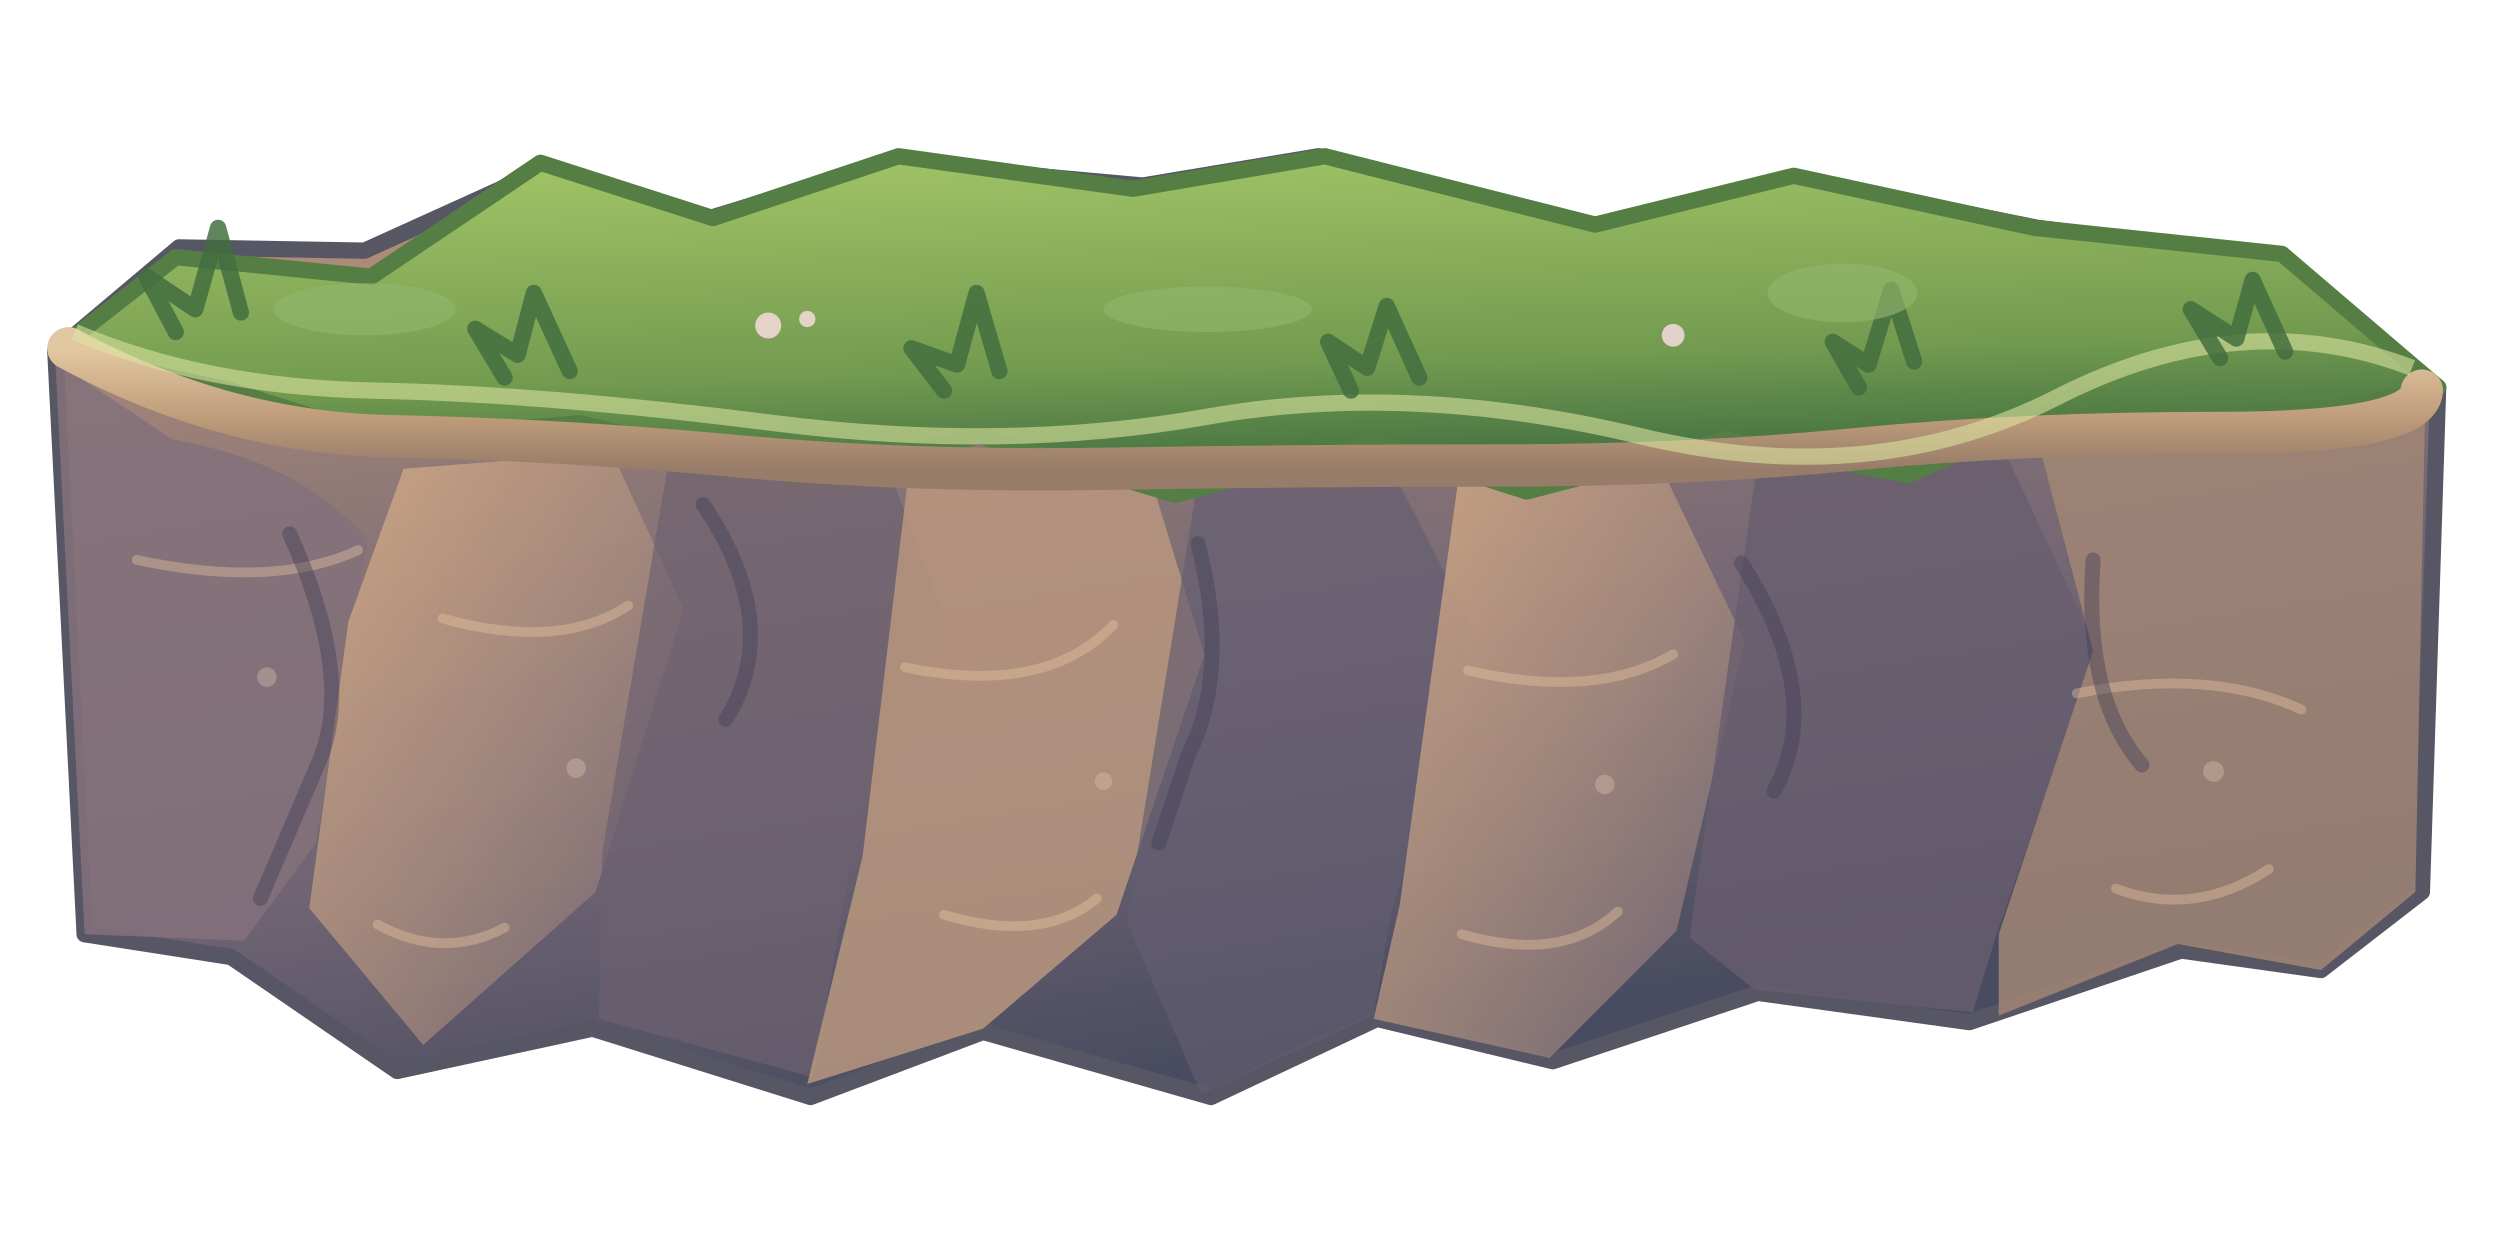
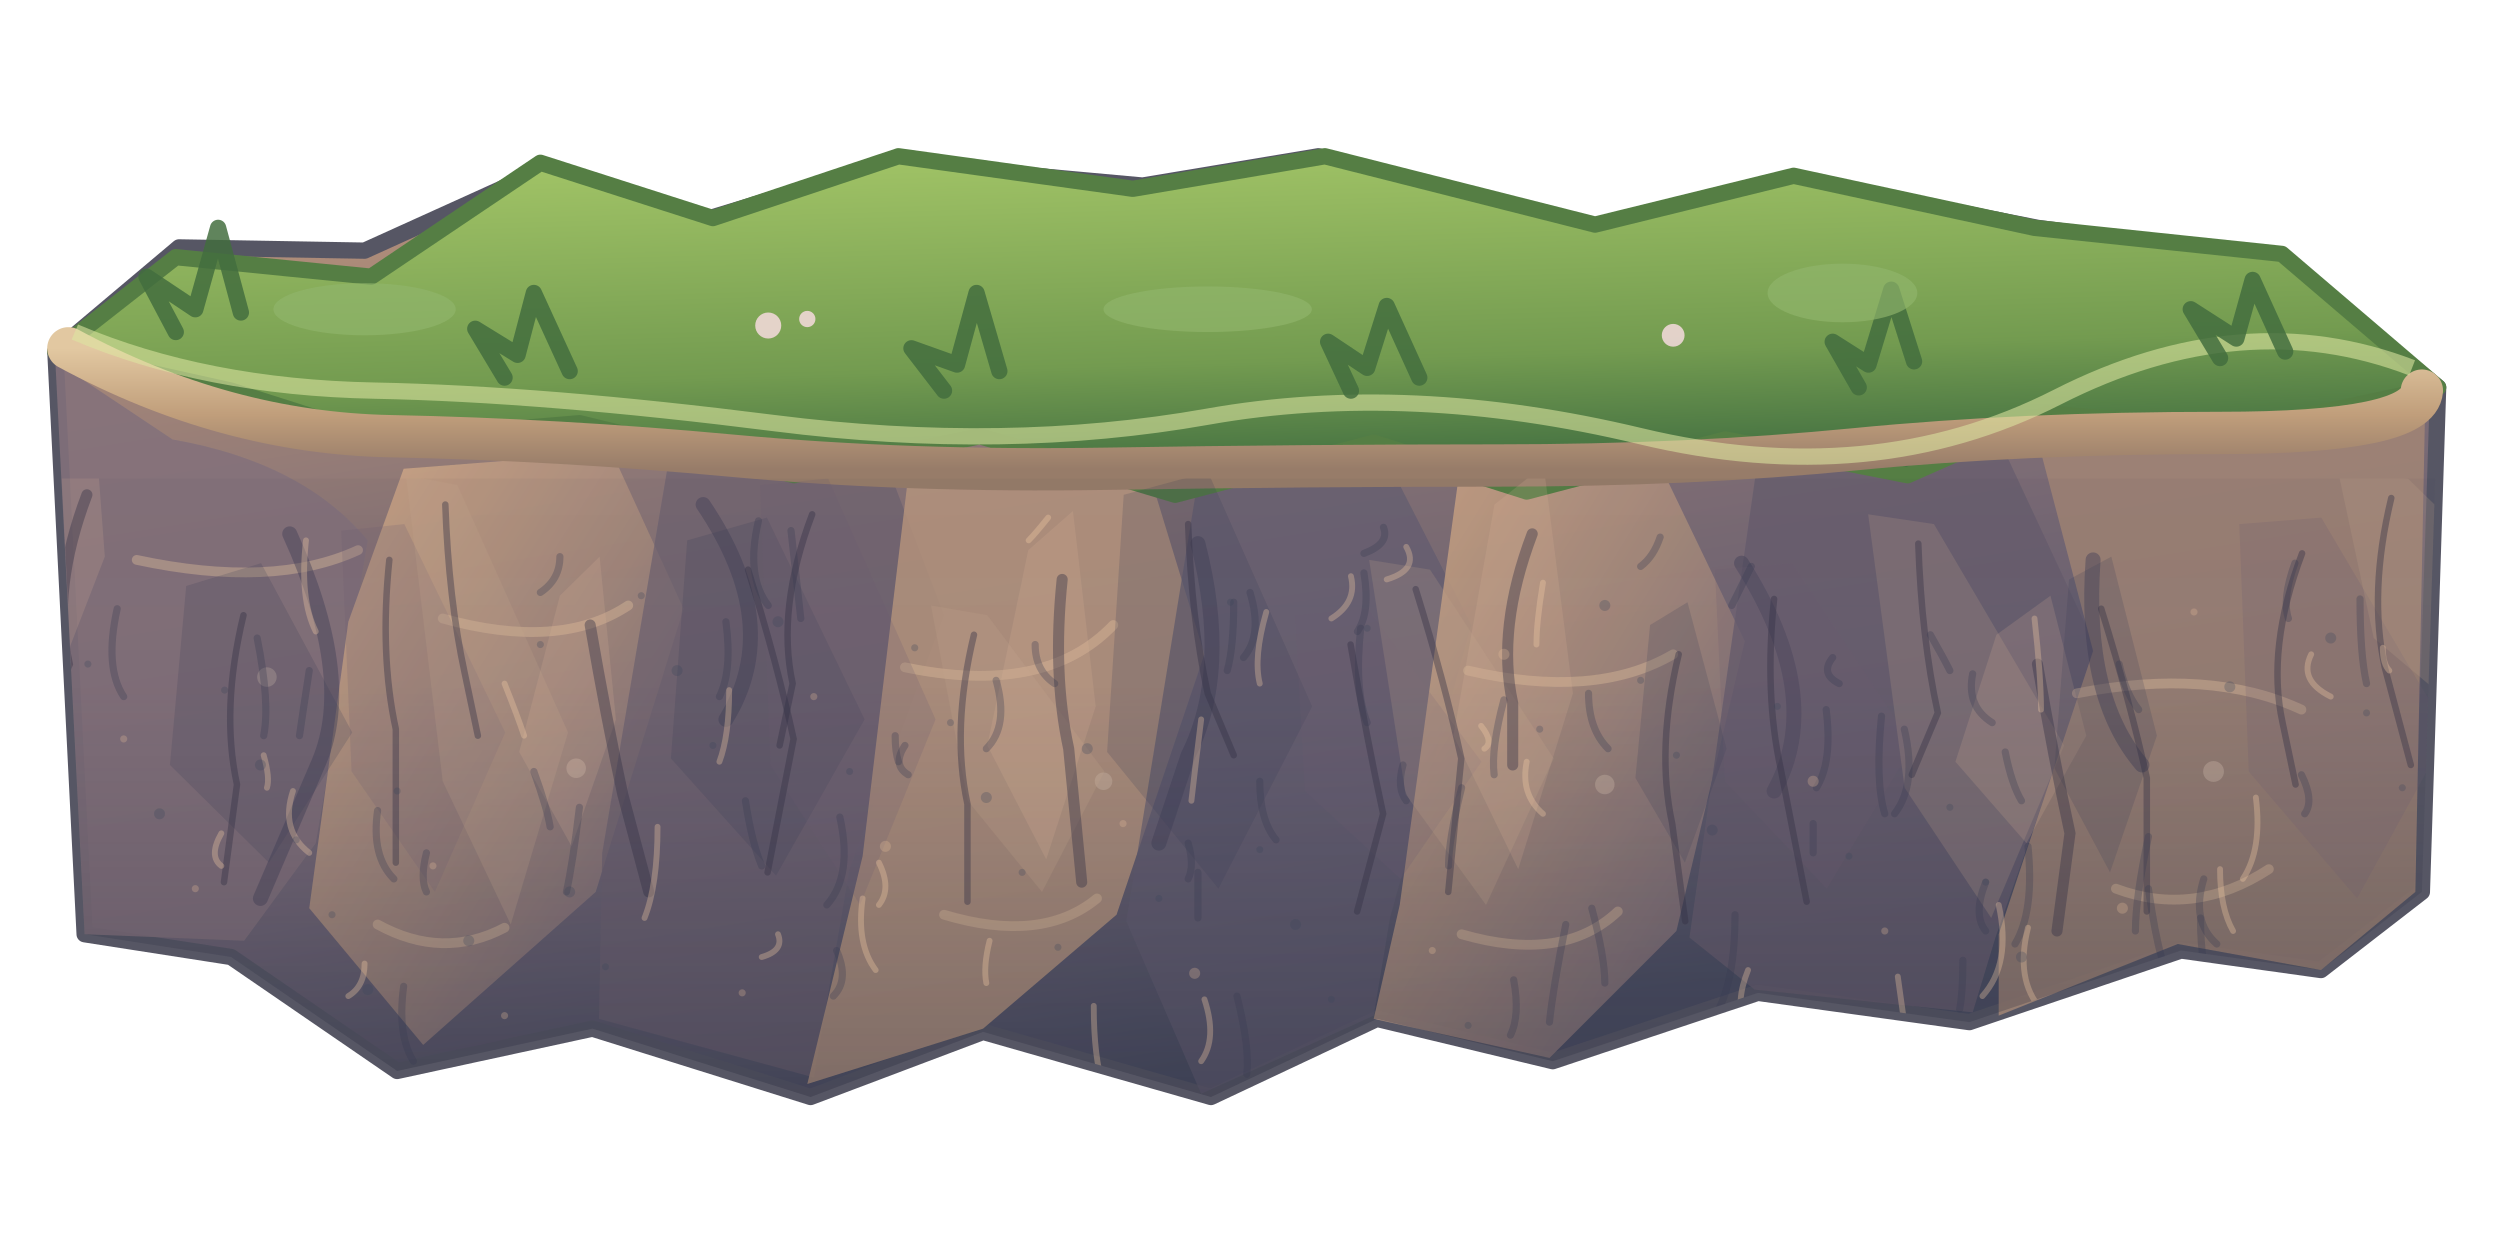
<svg xmlns="http://www.w3.org/2000/svg" viewBox="0 0 768 384">
  <defs>
    <linearGradient id="stone" x1="0" y1="0" x2=".4" y2="1">
      <stop stop-color="#bd967b" />
      <stop offset=".37" stop-color="#8d7776" />
      <stop offset=".7" stop-color="#716574" />
      <stop offset="1" stop-color="#494c60" />
    </linearGradient>
    <linearGradient id="slab" x1="0" y1="0" x2="1" y2="1">
      <stop stop-color="#d9ae88" />
      <stop offset=".52" stop-color="#a88b7c" />
      <stop offset="1" stop-color="#726677" />
    </linearGradient>
    <linearGradient id="turf" x1="0" y1="0" x2=".2" y2="1">
      <stop stop-color="#a5c768" />
      <stop offset=".68" stop-color="#739b50" />
      <stop offset="1" stop-color="#426f41" />
    </linearGradient>
    <linearGradient id="rim" x1="0" y1="0" x2="0" y2="1">
      <stop stop-color="#e2c8a1" />
      <stop offset=".55" stop-color="#c09e7b" />
      <stop offset="1" stop-color="#977c69" />
    </linearGradient>
  </defs>
  <path d="M17 108 55 76 112 77 165 53 218 67 274 50 351 57 405 48 487 70 550 55 626 70 701 80 749 119 744 274 713 298 670 292 605 314 540 305 477 326 423 313 372 337 302 317 249 337 182 316 122 329 71 294 26 287Z" fill="url(#stone)" stroke="#565664" stroke-width="5" stroke-linejoin="round" />
  <path d="M53 135Q93 142 113 166L97 259 75 289 26 287 17 111Z" fill="#83717b" opacity=".86" />
  <path d="M124 144 188 139 210 187 183 274 130 321 95 279 107 191Z" fill="url(#slab)" opacity=".83" />
  <path d="M205 144 268 131 290 189 261 267 250 331 184 313 185 262Z" fill="#6c6170" opacity=".68" />
  <path d="M280 138 352 142 370 201 343 281 302 316 248 333 265 263Z" fill="#bb987e" opacity=".83" />
  <path d="M370 135 429 147 452 192 427 282 422 312 369 336 346 283Z" fill="#625d70" opacity=".67" />
  <path d="M449 140 511 145 536 197 515 286 476 325 422 313 430 278Z" fill="url(#slab)" opacity=".84" />
  <path d="M540 141 616 139 644 199 613 288 606 311 539 304 519 288Z" fill="#685e6e" opacity=".79" />
  <path d="M627 139 719 119 745 125 742 274 713 298 669 290 614 312 614 287 643 200Z" fill="#a48675" opacity=".82" />
  <g stroke="#e9c5a0" stroke-width="3" stroke-linecap="round" fill="none" opacity=".40">
    <path d="M42 172q42 9 68-3M136 190q36 10 57-4M278 205q43 9 64-13M451 206q39 9 63-5M638 213q41-8 69 5" />
    <path d="M116 284q20 11 39 1M290 281q30 9 47-5M449 287q31 9 48-7M650 273q24 9 47-6" />
  </g>
  <g stroke="#413e56" stroke-width="4.6" stroke-linecap="round" fill="none" opacity=".43">
    <path d="M89 164q20 44 9 70l-18 42M216 155q25 37 7 66M368 167q10 39-3 65l-9 27M535 173q26 41 10 70M643 172q-3 42 15 63" />
  </g>
  <path d="M17 108 54 79 114 85 166 50 219 67 276 48 348 58 407 48 490 69 551 54 625 70 701 78 749 119  688 132 629 127 586 146 530 135 469 151 422 136 361 152 301 134 244 146 178 130 118 135 71 120Z" fill="url(#turf)" stroke="#557e44" stroke-width="5" stroke-linejoin="round" />
  <path d="M21 107Q69 133 120 134T225 140T340 144T460 143T570 138T682 133T744 120" fill="none" stroke="url(#rim)" stroke-width="13" stroke-linejoin="round" stroke-linecap="round" />
  <path d="M23 102Q63 119 115 120T238 130T371 128T504 134T632 122T741 113" fill="none" stroke="#dce6a1" stroke-width="5" opacity=".58" />
  <g fill="none" stroke="#426d3e" stroke-width="5" stroke-linecap="round" stroke-linejoin="round" opacity=".84">
    <path d="m54 102-9-17 15 10 7-25 7 26M155 116l-9-15 13 8 5-19 11 24M290 120l-10-13 14 5 6-22 7 24" />
    <path d="m415 120-7-15 12 8 6-19 10 22M571 119l-8-14 11 7 7-23 7 22M682 110l-9-15 14 9 5-18 10 22" />
  </g>
  <g fill="#91b56c" opacity=".65">
    <ellipse cx="112" cy="95" rx="28" ry="8" />
    <ellipse cx="371" cy="95" rx="32" ry="7" />
    <ellipse cx="566" cy="90" rx="23" ry="9" />
  </g>
  <g fill="#d9c3b0" opacity=".38">
    <circle cx="82" cy="208" r="3" />
    <circle cx="177" cy="236" r="3" />
    <circle cx="339" cy="240" r="2.7" />
    <circle cx="493" cy="241" r="3" />
    <circle cx="680" cy="237" r="3.2" />
  </g>
  <g fill="#f7dbdf" opacity=".84">
    <circle cx="236" cy="100" r="4" />
    <circle cx="248" cy="98" r="2.5" />
    <circle cx="514" cy="103" r="3.5" />
  </g>
+   <defs>
+     <clipPath id="v7-rock-silhouette">
+       <path d="M17 108 55 76 112 77 165 53 218 67 274 50 351 57 405 48 487 70 550 55 626 70 701 80 749 119 744 274 713 298 670 292 605 314 540 305 477 326 423 313 372 337 302 317 249 337 182 316 122 329 71 294 26 287Z" />
+     </clipPath>
+     <clipPath id="v7-rock-face">
+       <rect x="0" y="147" width="768" height="237" />
+     </clipPath>
+     <linearGradient id="v7-occlusion" x1="0" y1="0" x2="0" y2="1">
+       <stop stop-color="#302e46" stop-opacity="0" />
+       <stop offset=".55" stop-color="#2f3245" stop-opacity=".06" />
+       <stop offset="1" stop-color="#252739" stop-opacity=".42" />
+     </linearGradient>
+   </defs>
+   <g clip-path="url(#v7-rock-silhouette)">
+     <g clip-path="url(#v7-rock-face)">
+       <rect width="768" height="384" fill="url(#v7-occlusion)" />
+       <g>
+         <path d="M18.4 143l10.8 -12l3.0 40l-12.0 31l-14.3 -23Z" fill="#e0b89b" opacity="0.17" />
+         <path d="M57.2 180l23.0 -7l28.0 52l-25.6 40l-30.4 -30Z" fill="#383b53" opacity="0.2" />
+         <path d="M104.8 163l19.4 -2l31.0 64l-21.6 49l-25.6 -37Z" fill="#6b586e" opacity="0.2" />
+         <path d="M124.7 146l15.8 3l34.0 76l-17.6 59l-20.9 -44Z" fill="#c1a58a" opacity="0.2" />
+         <path d="M172.0 183l12.2 -12l5.0 50l-13.6 39l-16.1 -29Z" fill="#e0b89b" opacity="0.17" />
+         <path d="M211.1 166l24.5 -7l30.0 62l-27.2 48l-32.3 -36Z" fill="#383b53" opacity="0.2" />
+         <path d="M233.5 149l20.9 -2l33.0 74l-23.2 57l-27.5 -43Z" fill="#6b586e" opacity="0.2" />
+         <path d="M286.0 186l17.3 3l36.0 48l-19.2 37l-22.8 -28Z" fill="#c1a58a" opacity="0.2" />
+         <path d="M315.9 169l13.7 -12l7.0 60l-15.2 47l-18.1 -35Z" fill="#e0b89b" opacity="0.17" />
+         <path d="M345.2 152l25.9 -7l32.0 72l-28.8 56l-34.2 -42Z" fill="#383b53" opacity="0.2" />
+         <path d="M397.8 189l22.3 -2l35.0 47l-24.8 36l-29.4 -27Z" fill="#6b586e" opacity="0.2" />
+         <path d="M420.6 172l18.7 3l38.0 58l-20.8 45l-24.7 -34Z" fill="#c1a58a" opacity="0.2" />
+         <path d="M459.1 155l15.1 -12l9.0 70l-16.8 54l-19.9 -41Z" fill="#e0b89b" opacity="0.17" />
+         <path d="M506.9 192l11.5 -7l12.0 45l-12.8 35l-15.2 -26Z" fill="#383b53" opacity="0.2" />
+         <path d="M526.8 175l23.8 -2l37.0 56l-26.4 44l-31.3 -33Z" fill="#6b586e" opacity="0.2" />
+         <path d="M573.9 158l20.2 3l40.0 68l-22.4 53l-26.6 -40Z" fill="#c1a58a" opacity="0.2" />
+         <path d="M613.3 195l16.6 -12l11.0 43l-18.4 33l-21.8 -25Z" fill="#e0b89b" opacity="0.17" />
+         <path d="M635.6 178l13.0 -7l14.0 55l-14.4 42l-17.1 -32Z" fill="#383b53" opacity="0.2" />
+         <path d="M687.9 161l25.2 -2l39.0 66l-28.0 51l-33.3 -39Z" fill="#6b586e" opacity="0.2" />
+         <path d="M718.1 144l21.6 3l42.0 41l-24.0 32l-28.5 -24Z" fill="#c1a58a" opacity="0.2" />
+       </g>
+       <g>
+         <path d="M26.7 152q-11 29 -6 52l-8 19" fill="none" stroke="#323044" stroke-width="3.4" stroke-linecap="round" opacity=".40" />
+         <path d="M74.8 189q-7 29 -2 52l-4 30" fill="none" stroke="#323044" stroke-width="2" stroke-linecap="round" opacity=".40" />
+         <path d="M119.6 172q-3 29 2 52l0 41" fill="none" stroke="#323044" stroke-width="2" stroke-linecap="round" opacity=".40" />
+         <path d="M136.8 155q1 29 6 52l4 19" fill="none" stroke="#323044" stroke-width="2" stroke-linecap="round" opacity=".40" />
+         <path d="M181.3 192q5 29 10 52l8 30" fill="none" stroke="#323044" stroke-width="3.4" stroke-linecap="round" opacity=".40" />
+         <path d="M229.8 175q9 29 14 52l-8 41" fill="none" stroke="#323044" stroke-width="2" stroke-linecap="round" opacity=".40" />
+         <path d="M249.5 158q-11 29 -6 52l-4 19" fill="none" stroke="#323044" stroke-width="2" stroke-linecap="round" opacity=".40" />
+         <path d="M299.2 195q-7 29 -2 52l0 30" fill="none" stroke="#323044" stroke-width="2" stroke-linecap="round" opacity=".40" />
+         <path d="M326.3 178q-3 29 2 52l4 41" fill="none" stroke="#323044" stroke-width="3.4" stroke-linecap="round" opacity=".40" />
+         <path d="M365.0 161q1 29 6 52l8 19" fill="none" stroke="#323044" stroke-width="2" stroke-linecap="round" opacity=".40" />
+         <path d="M414.9 198q5 29 10 52l-8 30" fill="none" stroke="#323044" stroke-width="2" stroke-linecap="round" opacity=".40" />
+         <path d="M434.9 181q9 29 14 52l-4 41" fill="none" stroke="#323044" stroke-width="2" stroke-linecap="round" opacity=".40" />
+         <path d="M470.7 164q-11 29 -6 52l0 19" fill="none" stroke="#323044" stroke-width="3.4" stroke-linecap="round" opacity=".40" />
+         <path d="M515.7 201q-7 29 -2 52l4 30" fill="none" stroke="#323044" stroke-width="2" stroke-linecap="round" opacity=".40" />
+         <path d="M545.0 184q-3 29 2 52l8 41" fill="none" stroke="#323044" stroke-width="2" stroke-linecap="round" opacity=".40" />
+         <path d="M589.3 167q1 29 6 52l-8 19" fill="none" stroke="#323044" stroke-width="2" stroke-linecap="round" opacity=".40" />
+         <path d="M625.9 204q5 29 10 52l-4 30" fill="none" stroke="#323044" stroke-width="3.4" stroke-linecap="round" opacity=".40" />
+         <path d="M645.5 187q9 29 14 52l0 41" fill="none" stroke="#323044" stroke-width="2" stroke-linecap="round" opacity=".40" />
+         <path d="M707.2 170q-11 29 -6 52l4 19" fill="none" stroke="#323044" stroke-width="2" stroke-linecap="round" opacity=".40" />
+         <path d="M734.6 153q-7 29 -2 52l8 30" fill="none" stroke="#323044" stroke-width="2" stroke-linecap="round" opacity=".40" />
+       </g>
+       <g>
+         <path d="M322 159q-4 5 -6 7" stroke="#f8d0a8" stroke-width="1.8" opacity="0.32" fill="none" stroke-linecap="round" />
+         <path d="M95 206q-2 13 -3 20" stroke="#363a50" stroke-width="2.2" opacity="0.31" fill="none" stroke-linecap="round" />
+         <path d="M557 253q0 6 0 9" stroke="#363a50" stroke-width="2.2" opacity="0.31" fill="none" stroke-linecap="round" />
+         <path d="M583 300q2 14 3 22" stroke="#f8d0a8" stroke-width="1.8" opacity="0.32" fill="none" stroke-linecap="round" />
+         <path d="M593 195q4 7 6 11" stroke="#363a50" stroke-width="2.2" opacity="0.31" fill="none" stroke-linecap="round" />
+         <path d="M449 242q-4 16 -4 24" stroke="#363a50" stroke-width="2.2" opacity="0.31" fill="none" stroke-linecap="round" />
+         <path d="M304 289q-2 8 -1 13" stroke="#f8d0a8" stroke-width="1.8" opacity="0.32" fill="none" stroke-linecap="round" />
+         <path d="M725 184q0 17 2 26" stroke="#363a50" stroke-width="2.2" opacity="0.31" fill="none" stroke-linecap="round" />
+         <path d="M616 231q2 10 5 15" stroke="#363a50" stroke-width="2.2" opacity="0.31" fill="none" stroke-linecap="round" />
+         <path d="M614 278q4 18 -5 28" stroke="#f8d0a8" stroke-width="1.8" opacity="0.32" fill="none" stroke-linecap="round" />
+         <path d="M705 173q-4 11 -2 17" stroke="#363a50" stroke-width="2.2" opacity="0.31" fill="none" stroke-linecap="round" />
+         <path d="M578 220q-2 20 1 30" stroke="#363a50" stroke-width="2.2" opacity="0.31" fill="none" stroke-linecap="round" />
+         <path d="M682 267q0 12 4 19" stroke="#f8d0a8" stroke-width="1.8" opacity="0.32" fill="none" stroke-linecap="round" />
+         <path d="M425 162q2 5 -6 8" stroke="#363a50" stroke-width="2.2" opacity="0.31" fill="none" stroke-linecap="round" />
+         <path d="M306 209q4 14 -3 21" stroke="#363a50" stroke-width="2.2" opacity="0.31" fill="none" stroke-linecap="round" />
+         <path d="M68 256q-4 7 0 10" stroke="#f8d0a8" stroke-width="1.8" opacity="0.32" fill="none" stroke-linecap="round" />
+         <path d="M124 303q-2 15 3 23" stroke="#363a50" stroke-width="2.2" opacity="0.31" fill="none" stroke-linecap="round" />
+         <path d="M318 198q0 8 6 12" stroke="#363a50" stroke-width="2.2" opacity="0.31" fill="none" stroke-linecap="round" />
+         <path d="M693 245q2 16 -4 25" stroke="#f8d0a8" stroke-width="1.8" opacity="0.32" fill="none" stroke-linecap="round" />
+         <path d="M257 292q4 9 -1 14" stroke="#363a50" stroke-width="2.2" opacity="0.31" fill="none" stroke-linecap="round" />
+         <path d="M36 187q-4 18 2 27" stroke="#363a50" stroke-width="2.2" opacity="0.31" fill="none" stroke-linecap="round" />
+         <path d="M469 234q-2 10 5 16" stroke="#f8d0a8" stroke-width="1.8" opacity="0.32" fill="none" stroke-linecap="round" />
+         <path d="M533 281q0 19 -5 29" stroke="#363a50" stroke-width="2.2" opacity="0.31" fill="none" stroke-linecap="round" />
+         <path d="M419 176q2 12 -2 18" stroke="#363a50" stroke-width="2.2" opacity="0.31" fill="none" stroke-linecap="round" />
+         <path d="M455 223q4 5 1 7" stroke="#f8d0a8" stroke-width="1.8" opacity="0.32" fill="none" stroke-linecap="round" />
+         <path d="M677 270q-4 13 4 20" stroke="#363a50" stroke-width="2.2" opacity="0.31" fill="none" stroke-linecap="round" />
+         <path d="M510 165q-2 6 -6 9" stroke="#363a50" stroke-width="2.2" opacity="0.31" fill="none" stroke-linecap="round" />
+         <path d="M224 212q0 14 -3 22" stroke="#f8d0a8" stroke-width="1.8" opacity="0.32" fill="none" stroke-linecap="round" />
+         <path d="M365 259q2 7 0 11" stroke="#363a50" stroke-width="2.2" opacity="0.31" fill="none" stroke-linecap="round" />
+         <path d="M380 306q4 16 3 24" stroke="#363a50" stroke-width="2.2" opacity="0.31" fill="none" stroke-linecap="round" />
+         <path d="M710 201q-4 8 6 13" stroke="#f8d0a8" stroke-width="1.8" opacity="0.32" fill="none" stroke-linecap="round" />
+         <path d="M178 248q-2 17 -4 26" stroke="#363a50" stroke-width="2.2" opacity="0.31" fill="none" stroke-linecap="round" />
+         <path d="M603 295q0 10 -1 15" stroke="#363a50" stroke-width="2.2" opacity="0.31" fill="none" stroke-linecap="round" />
+         <path d="M625 190q2 18 2 28" stroke="#f8d0a8" stroke-width="1.8" opacity="0.32" fill="none" stroke-linecap="round" />
+         <path d="M164 237q4 11 5 17" stroke="#363a50" stroke-width="2.2" opacity="0.31" fill="none" stroke-linecap="round" />
+         <path d="M481 284q-4 20 -5 30" stroke="#363a50" stroke-width="2.2" opacity="0.31" fill="none" stroke-linecap="round" />
+         <path d="M474 179q-2 12 -2 19" stroke="#f8d0a8" stroke-width="1.8" opacity="0.32" fill="none" stroke-linecap="round" />
+         <path d="M275 226q0 5 1 8" stroke="#363a50" stroke-width="2.2" opacity="0.31" fill="none" stroke-linecap="round" />
+         <path d="M660 273q2 14 4 21" stroke="#363a50" stroke-width="2.2" opacity="0.31" fill="none" stroke-linecap="round" />
+         <path d="M432 168q4 7 -6 10" stroke="#f8d0a8" stroke-width="1.8" opacity="0.32" fill="none" stroke-linecap="round" />
+         <path d="M462 215q-4 15 -3 23" stroke="#363a50" stroke-width="2.2" opacity="0.31" fill="none" stroke-linecap="round" />
+         <path d="M131 262q-2 8 0 12" stroke="#363a50" stroke-width="2.2" opacity="0.31" fill="none" stroke-linecap="round" />
+         <path d="M336 309q0 16 3 25" stroke="#f8d0a8" stroke-width="1.8" opacity="0.32" fill="none" stroke-linecap="round" />
+         <path d="M651 204q2 9 6 14" stroke="#363a50" stroke-width="2.2" opacity="0.31" fill="none" stroke-linecap="round" />
+         <path d="M258 251q4 18 -4 27" stroke="#363a50" stroke-width="2.2" opacity="0.31" fill="none" stroke-linecap="round" />
+         <path d="M537 298q-4 10 -1 16" stroke="#f8d0a8" stroke-width="1.8" opacity="0.32" fill="none" stroke-linecap="round" />
+         <path d="M418 193q-2 19 2 29" stroke="#363a50" stroke-width="2.2" opacity="0.31" fill="none" stroke-linecap="round" />
+         <path d="M387 240q0 12 5 18" stroke="#363a50" stroke-width="2.2" opacity="0.31" fill="none" stroke-linecap="round" />
+         <path d="M239 287q2 5 -5 7" stroke="#f8d0a8" stroke-width="1.8" opacity="0.32" fill="none" stroke-linecap="round" />
+         <path d="M384 182q4 13 -2 20" stroke="#363a50" stroke-width="2.2" opacity="0.31" fill="none" stroke-linecap="round" />
+         <path d="M278 229q-4 6 1 9" stroke="#363a50" stroke-width="2.2" opacity="0.31" fill="none" stroke-linecap="round" />
+         <path d="M265 276q-2 14 4 22" stroke="#f8d0a8" stroke-width="1.8" opacity="0.32" fill="none" stroke-linecap="round" />
+         <path d="M172 171q0 7 -6 11" stroke="#363a50" stroke-width="2.2" opacity="0.31" fill="none" stroke-linecap="round" />
+         <path d="M561 218q2 16 -3 24" stroke="#363a50" stroke-width="2.2" opacity="0.31" fill="none" stroke-linecap="round" />
+         <path d="M270 265q4 8 0 13" stroke="#f8d0a8" stroke-width="1.8" opacity="0.32" fill="none" stroke-linecap="round" />
+         <path d="M233 160q-4 17 3 26" stroke="#363a50" stroke-width="2.2" opacity="0.31" fill="none" stroke-linecap="round" />
+         <path d="M606 207q-2 10 6 15" stroke="#363a50" stroke-width="2.2" opacity="0.31" fill="none" stroke-linecap="round" />
+         <path d="M202 254q0 18 -4 28" stroke="#f8d0a8" stroke-width="1.8" opacity="0.32" fill="none" stroke-linecap="round" />
+         <path d="M465 301q2 11 -1 17" stroke="#363a50" stroke-width="2.2" opacity="0.31" fill="none" stroke-linecap="round" />
+         <path d="M79 196q4 20 2 30" stroke="#363a50" stroke-width="2.2" opacity="0.31" fill="none" stroke-linecap="round" />
+         <path d="M90 243q-4 12 5 19" stroke="#f8d0a8" stroke-width="1.8" opacity="0.32" fill="none" stroke-linecap="round" />
+         <path d="M32 290q-2 5 -5 8" stroke="#363a50" stroke-width="2.2" opacity="0.31" fill="none" stroke-linecap="round" />
+         <path d="M379 185q0 14 -2 21" stroke="#363a50" stroke-width="2.2" opacity="0.31" fill="none" stroke-linecap="round" />
+         <path d="M81 232q2 7 1 10" stroke="#f8d0a8" stroke-width="1.8" opacity="0.32" fill="none" stroke-linecap="round" />
+         <path d="M489 279q4 15 4 23" stroke="#363a50" stroke-width="2.2" opacity="0.31" fill="none" stroke-linecap="round" />
+         <path d="M538 174q-4 8 -6 12" stroke="#363a50" stroke-width="2.2" opacity="0.31" fill="none" stroke-linecap="round" />
+         <path d="M369 221q-2 16 -3 25" stroke="#f8d0a8" stroke-width="1.8" opacity="0.32" fill="none" stroke-linecap="round" />
+         <path d="M368 268q0 9 0 14" stroke="#363a50" stroke-width="2.2" opacity="0.31" fill="none" stroke-linecap="round" />
+         <path d="M243 163q2 18 3 27" stroke="#363a50" stroke-width="2.2" opacity="0.31" fill="none" stroke-linecap="round" />
+         <path d="M155 210q4 10 6 16" stroke="#f8d0a8" stroke-width="1.8" opacity="0.32" fill="none" stroke-linecap="round" />
+         <path d="M660 257q-4 19 -4 29" stroke="#363a50" stroke-width="2.2" opacity="0.31" fill="none" stroke-linecap="round" />
+         <path d="M79 304q-2 12 -1 18" stroke="#363a50" stroke-width="2.2" opacity="0.31" fill="none" stroke-linecap="round" />
+         <path d="M732 199q0 5 2 7" stroke="#f8d0a8" stroke-width="1.8" opacity="0.32" fill="none" stroke-linecap="round" />
+         <path d="M229 246q2 13 5 20" stroke="#363a50" stroke-width="2.2" opacity="0.31" fill="none" stroke-linecap="round" />
+         <path d="M29 293q4 6 -5 9" stroke="#363a50" stroke-width="2.2" opacity="0.31" fill="none" stroke-linecap="round" />
+         <path d="M389 188q-4 14 -2 22" stroke="#f8d0a8" stroke-width="1.8" opacity="0.32" fill="none" stroke-linecap="round" />
+         <path d="M431 235q-2 7 1 11" stroke="#363a50" stroke-width="2.2" opacity="0.31" fill="none" stroke-linecap="round" />
+         <path d="M676 282q0 16 4 24" stroke="#363a50" stroke-width="2.2" opacity="0.31" fill="none" stroke-linecap="round" />
+         <path d="M415 177q2 8 -6 13" stroke="#f8d0a8" stroke-width="1.8" opacity="0.32" fill="none" stroke-linecap="round" />
+         <path d="M585 224q4 17 -3 26" stroke="#363a50" stroke-width="2.2" opacity="0.31" fill="none" stroke-linecap="round" />
+         <path d="M610 271q-4 10 0 15" stroke="#363a50" stroke-width="2.2" opacity="0.31" fill="none" stroke-linecap="round" />
+         <path d="M94 166q-2 18 3 28" stroke="#f8d0a8" stroke-width="1.8" opacity="0.32" fill="none" stroke-linecap="round" />
+         <path d="M488 213q0 11 6 17" stroke="#363a50" stroke-width="2.2" opacity="0.31" fill="none" stroke-linecap="round" />
+         <path d="M623 260q2 20 -4 30" stroke="#363a50" stroke-width="2.2" opacity="0.31" fill="none" stroke-linecap="round" />
+         <path d="M370 307q4 12 -1 19" stroke="#f8d0a8" stroke-width="1.8" opacity="0.32" fill="none" stroke-linecap="round" />
+         <path d="M563 202q-4 5 2 8" stroke="#363a50" stroke-width="2.2" opacity="0.31" fill="none" stroke-linecap="round" />
+         <path d="M116 249q-2 14 5 21" stroke="#363a50" stroke-width="2.2" opacity="0.31" fill="none" stroke-linecap="round" />
+         <path d="M112 296q0 7 -5 10" stroke="#f8d0a8" stroke-width="1.8" opacity="0.32" fill="none" stroke-linecap="round" />
+         <path d="M223 191q2 15 -2 23" stroke="#363a50" stroke-width="2.2" opacity="0.31" fill="none" stroke-linecap="round" />
+         <path d="M707 238q4 8 1 12" stroke="#363a50" stroke-width="2.2" opacity="0.31" fill="none" stroke-linecap="round" />
+         <path d="M623 285q-4 16 4 25" stroke="#f8d0a8" stroke-width="1.8" opacity="0.32" fill="none" stroke-linecap="round" />
+       </g>
+       <g>
+         <circle cx="16" cy="181" r="1.7" fill="#e5bd99" opacity=".28" />
+         <circle cx="69" cy="212" r="1.1" fill="#3b4659" opacity=".28" />
+         <circle cx="122" cy="243" r="1.1" fill="#3b4659" opacity=".28" />
+         <circle cx="175" cy="274" r="1.7" fill="#3b4659" opacity=".28" />
+         <circle cx="228" cy="305" r="1.1" fill="#e5bd99" opacity=".28" />
+         <circle cx="281" cy="199" r="1.1" fill="#3b4659" opacity=".28" />
+         <circle cx="334" cy="230" r="1.7" fill="#3b4659" opacity=".28" />
+         <circle cx="387" cy="261" r="1.1" fill="#3b4659" opacity=".28" />
+         <circle cx="440" cy="292" r="1.1" fill="#e5bd99" opacity=".28" />
+         <circle cx="493" cy="186" r="1.7" fill="#3b4659" opacity=".28" />
+         <circle cx="546" cy="217" r="1.1" fill="#3b4659" opacity=".28" />
+         <circle cx="599" cy="248" r="1.1" fill="#3b4659" opacity=".28" />
+         <circle cx="652" cy="279" r="1.7" fill="#e5bd99" opacity=".28" />
+         <circle cx="705" cy="310" r="1.1" fill="#3b4659" opacity=".28" />
+         <circle cx="27" cy="204" r="1.1" fill="#3b4659" opacity=".28" />
+         <circle cx="80" cy="235" r="1.7" fill="#3b4659" opacity=".28" />
+         <circle cx="133" cy="266" r="1.1" fill="#e5bd99" opacity=".28" />
+         <circle cx="186" cy="297" r="1.1" fill="#3b4659" opacity=".28" />
+         <circle cx="239" cy="191" r="1.7" fill="#3b4659" opacity=".28" />
+         <circle cx="292" cy="222" r="1.1" fill="#3b4659" opacity=".28" />
+         <circle cx="345" cy="253" r="1.1" fill="#e5bd99" opacity=".28" />
+         <circle cx="398" cy="284" r="1.7" fill="#3b4659" opacity=".28" />
+         <circle cx="451" cy="315" r="1.1" fill="#3b4659" opacity=".28" />
+         <circle cx="504" cy="209" r="1.1" fill="#3b4659" opacity=".28" />
+         <circle cx="557" cy="240" r="1.7" fill="#e5bd99" opacity=".28" />
+         <circle cx="610" cy="271" r="1.1" fill="#3b4659" opacity=".28" />
+         <circle cx="663" cy="302" r="1.1" fill="#3b4659" opacity=".28" />
+         <circle cx="716" cy="196" r="1.7" fill="#3b4659" opacity=".28" />
+         <circle cx="38" cy="227" r="1.1" fill="#e5bd99" opacity=".28" />
+         <circle cx="91" cy="258" r="1.1" fill="#3b4659" opacity=".28" />
+         <circle cx="144" cy="289" r="1.7" fill="#3b4659" opacity=".28" />
+         <circle cx="197" cy="183" r="1.1" fill="#3b4659" opacity=".28" />
+         <circle cx="250" cy="214" r="1.1" fill="#e5bd99" opacity=".28" />
+         <circle cx="303" cy="245" r="1.7" fill="#3b4659" opacity=".28" />
+         <circle cx="356" cy="276" r="1.1" fill="#3b4659" opacity=".28" />
+         <circle cx="409" cy="307" r="1.1" fill="#3b4659" opacity=".28" />
+         <circle cx="462" cy="201" r="1.7" fill="#e5bd99" opacity=".28" />
+         <circle cx="515" cy="232" r="1.1" fill="#3b4659" opacity=".28" />
+         <circle cx="568" cy="263" r="1.1" fill="#3b4659" opacity=".28" />
+         <circle cx="621" cy="294" r="1.7" fill="#3b4659" opacity=".28" />
+         <circle cx="674" cy="188" r="1.1" fill="#e5bd99" opacity=".28" />
+         <circle cx="727" cy="219" r="1.1" fill="#3b4659" opacity=".28" />
+         <circle cx="49" cy="250" r="1.7" fill="#3b4659" opacity=".28" />
+         <circle cx="102" cy="281" r="1.1" fill="#3b4659" opacity=".28" />
+         <circle cx="155" cy="312" r="1.1" fill="#e5bd99" opacity=".28" />
+         <circle cx="208" cy="206" r="1.7" fill="#3b4659" opacity=".28" />
+         <circle cx="261" cy="237" r="1.1" fill="#3b4659" opacity=".28" />
+         <circle cx="314" cy="268" r="1.1" fill="#3b4659" opacity=".28" />
+         <circle cx="367" cy="299" r="1.7" fill="#e5bd99" opacity=".28" />
+         <circle cx="420" cy="193" r="1.1" fill="#3b4659" opacity=".28" />
+         <circle cx="473" cy="224" r="1.1" fill="#3b4659" opacity=".28" />
+         <circle cx="526" cy="255" r="1.7" fill="#3b4659" opacity=".28" />
+         <circle cx="579" cy="286" r="1.1" fill="#e5bd99" opacity=".28" />
+         <circle cx="632" cy="317" r="1.1" fill="#3b4659" opacity=".28" />
+         <circle cx="685" cy="211" r="1.7" fill="#3b4659" opacity=".28" />
+         <circle cx="738" cy="242" r="1.1" fill="#3b4659" opacity=".28" />
+         <circle cx="60" cy="273" r="1.1" fill="#e5bd99" opacity=".28" />
+         <circle cx="113" cy="304" r="1.7" fill="#3b4659" opacity=".28" />
+         <circle cx="166" cy="198" r="1.1" fill="#3b4659" opacity=".28" />
+         <circle cx="219" cy="229" r="1.1" fill="#3b4659" opacity=".28" />
+         <circle cx="272" cy="260" r="1.7" fill="#e5bd99" opacity=".28" />
+         <circle cx="325" cy="291" r="1.1" fill="#3b4659" opacity=".28" />
+         <circle cx="378" cy="185" r="1.1" fill="#3b4659" opacity=".28" />
+       </g>
+     </g>
+   </g>
</svg>
